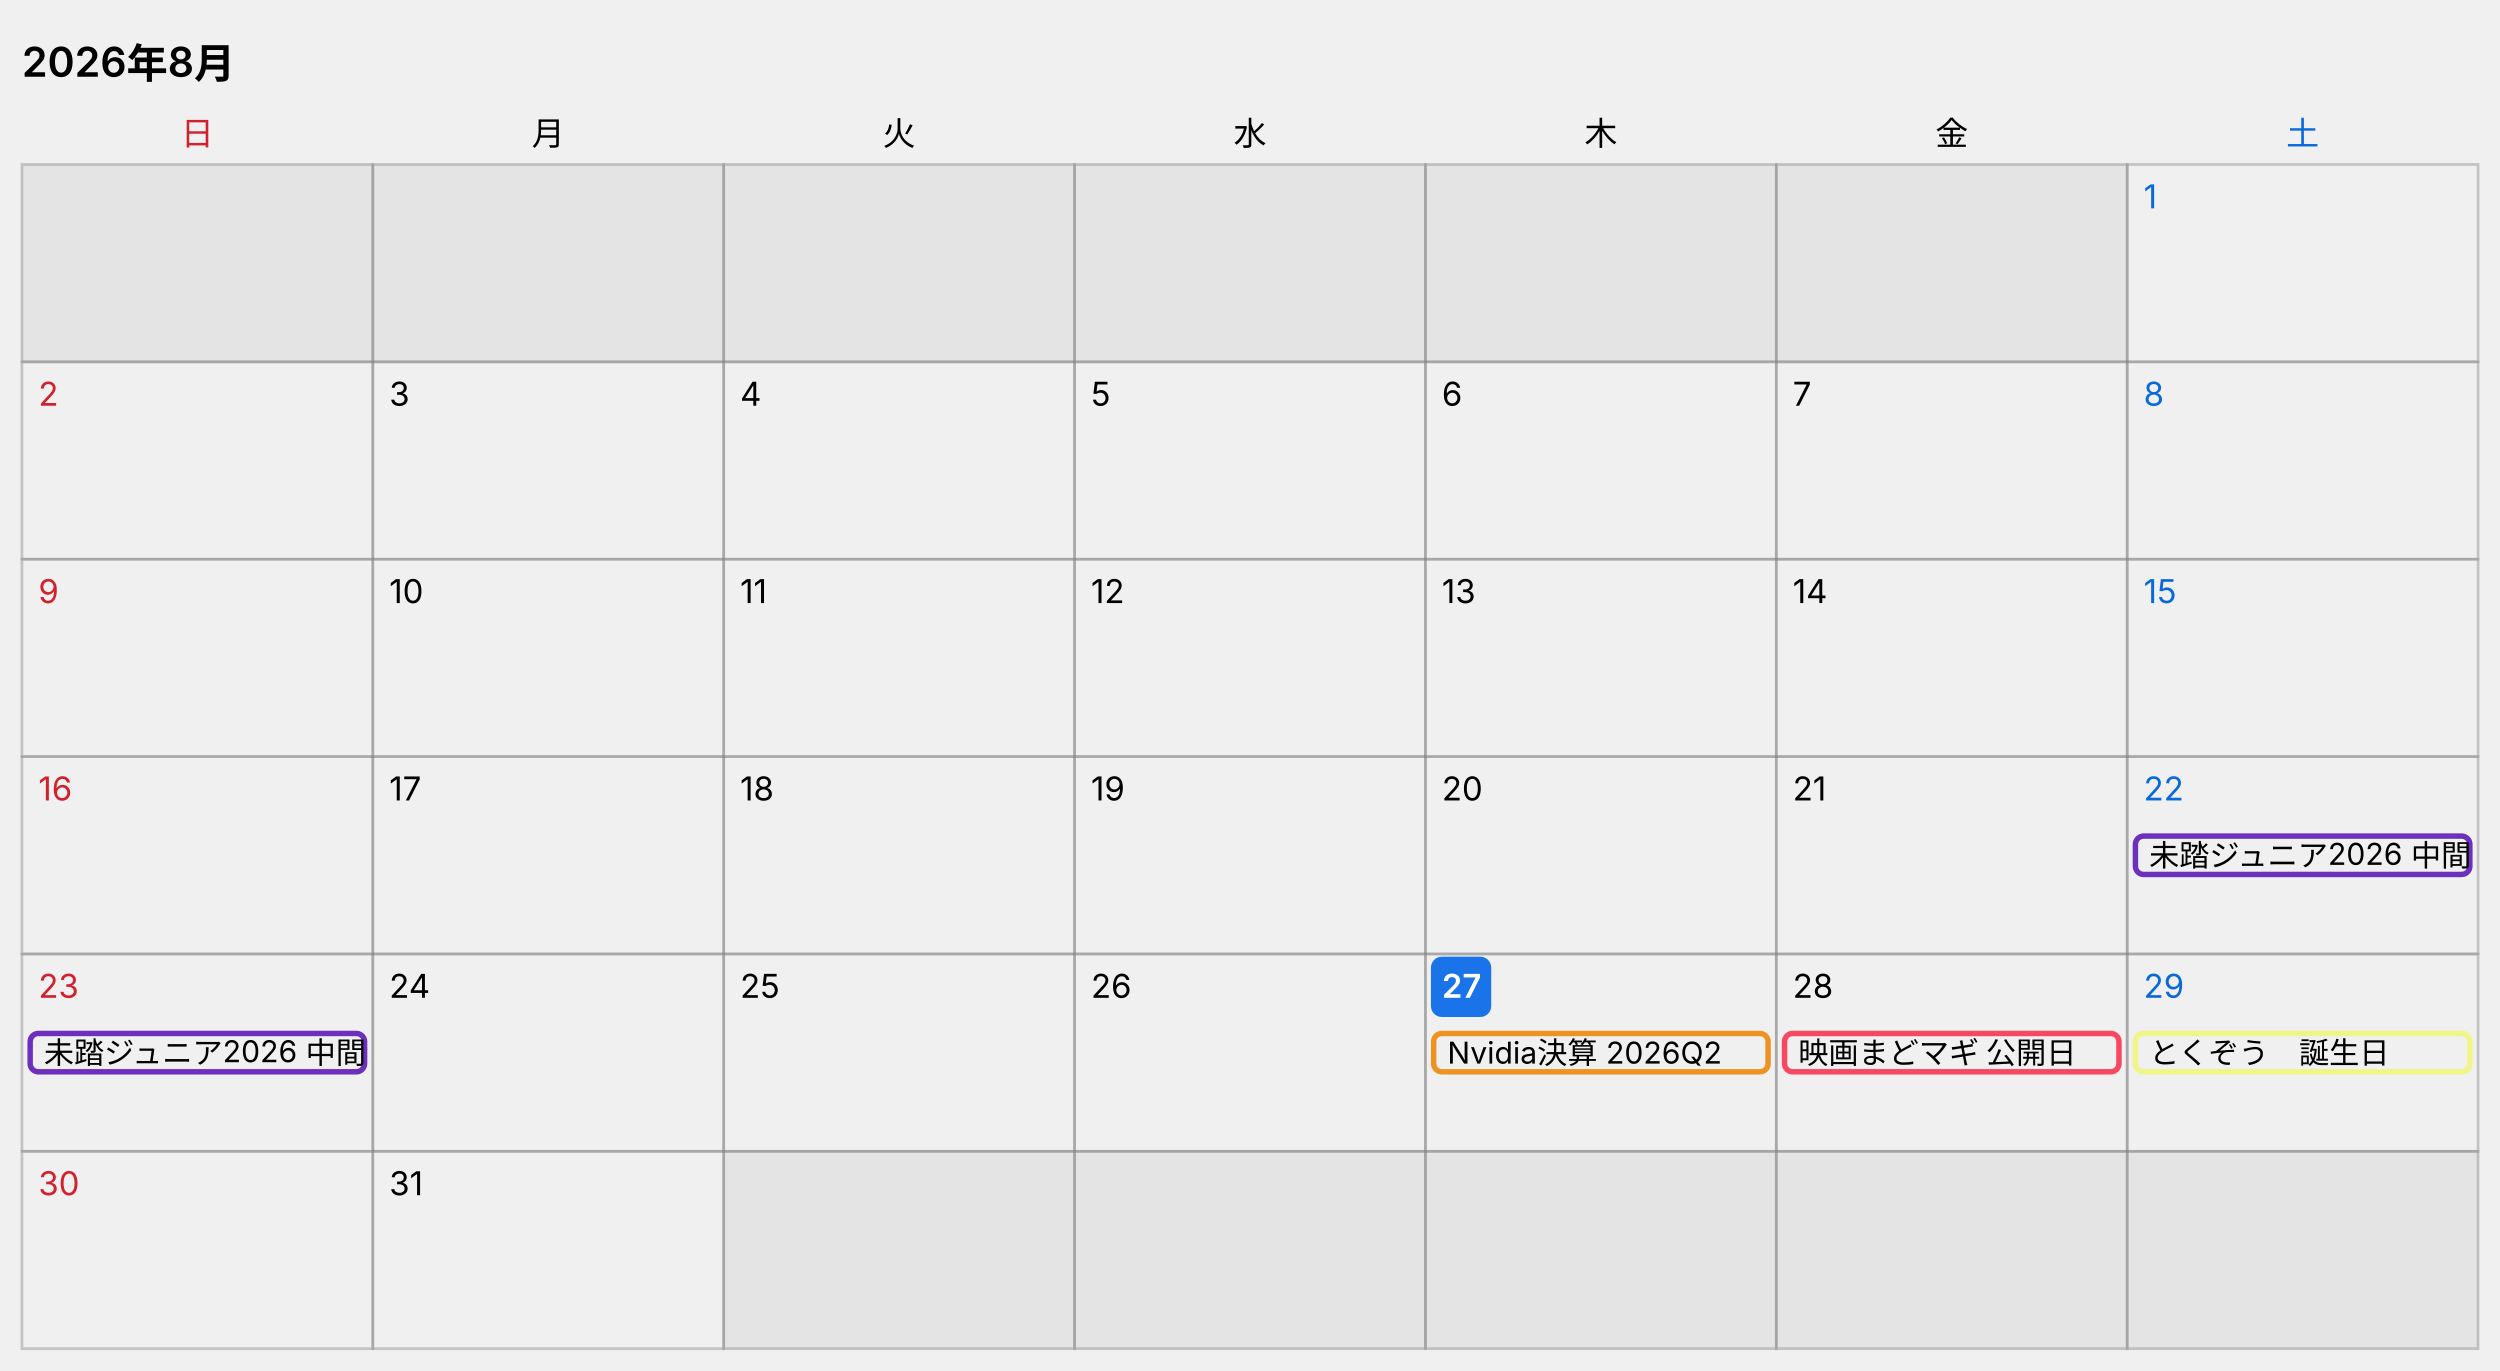
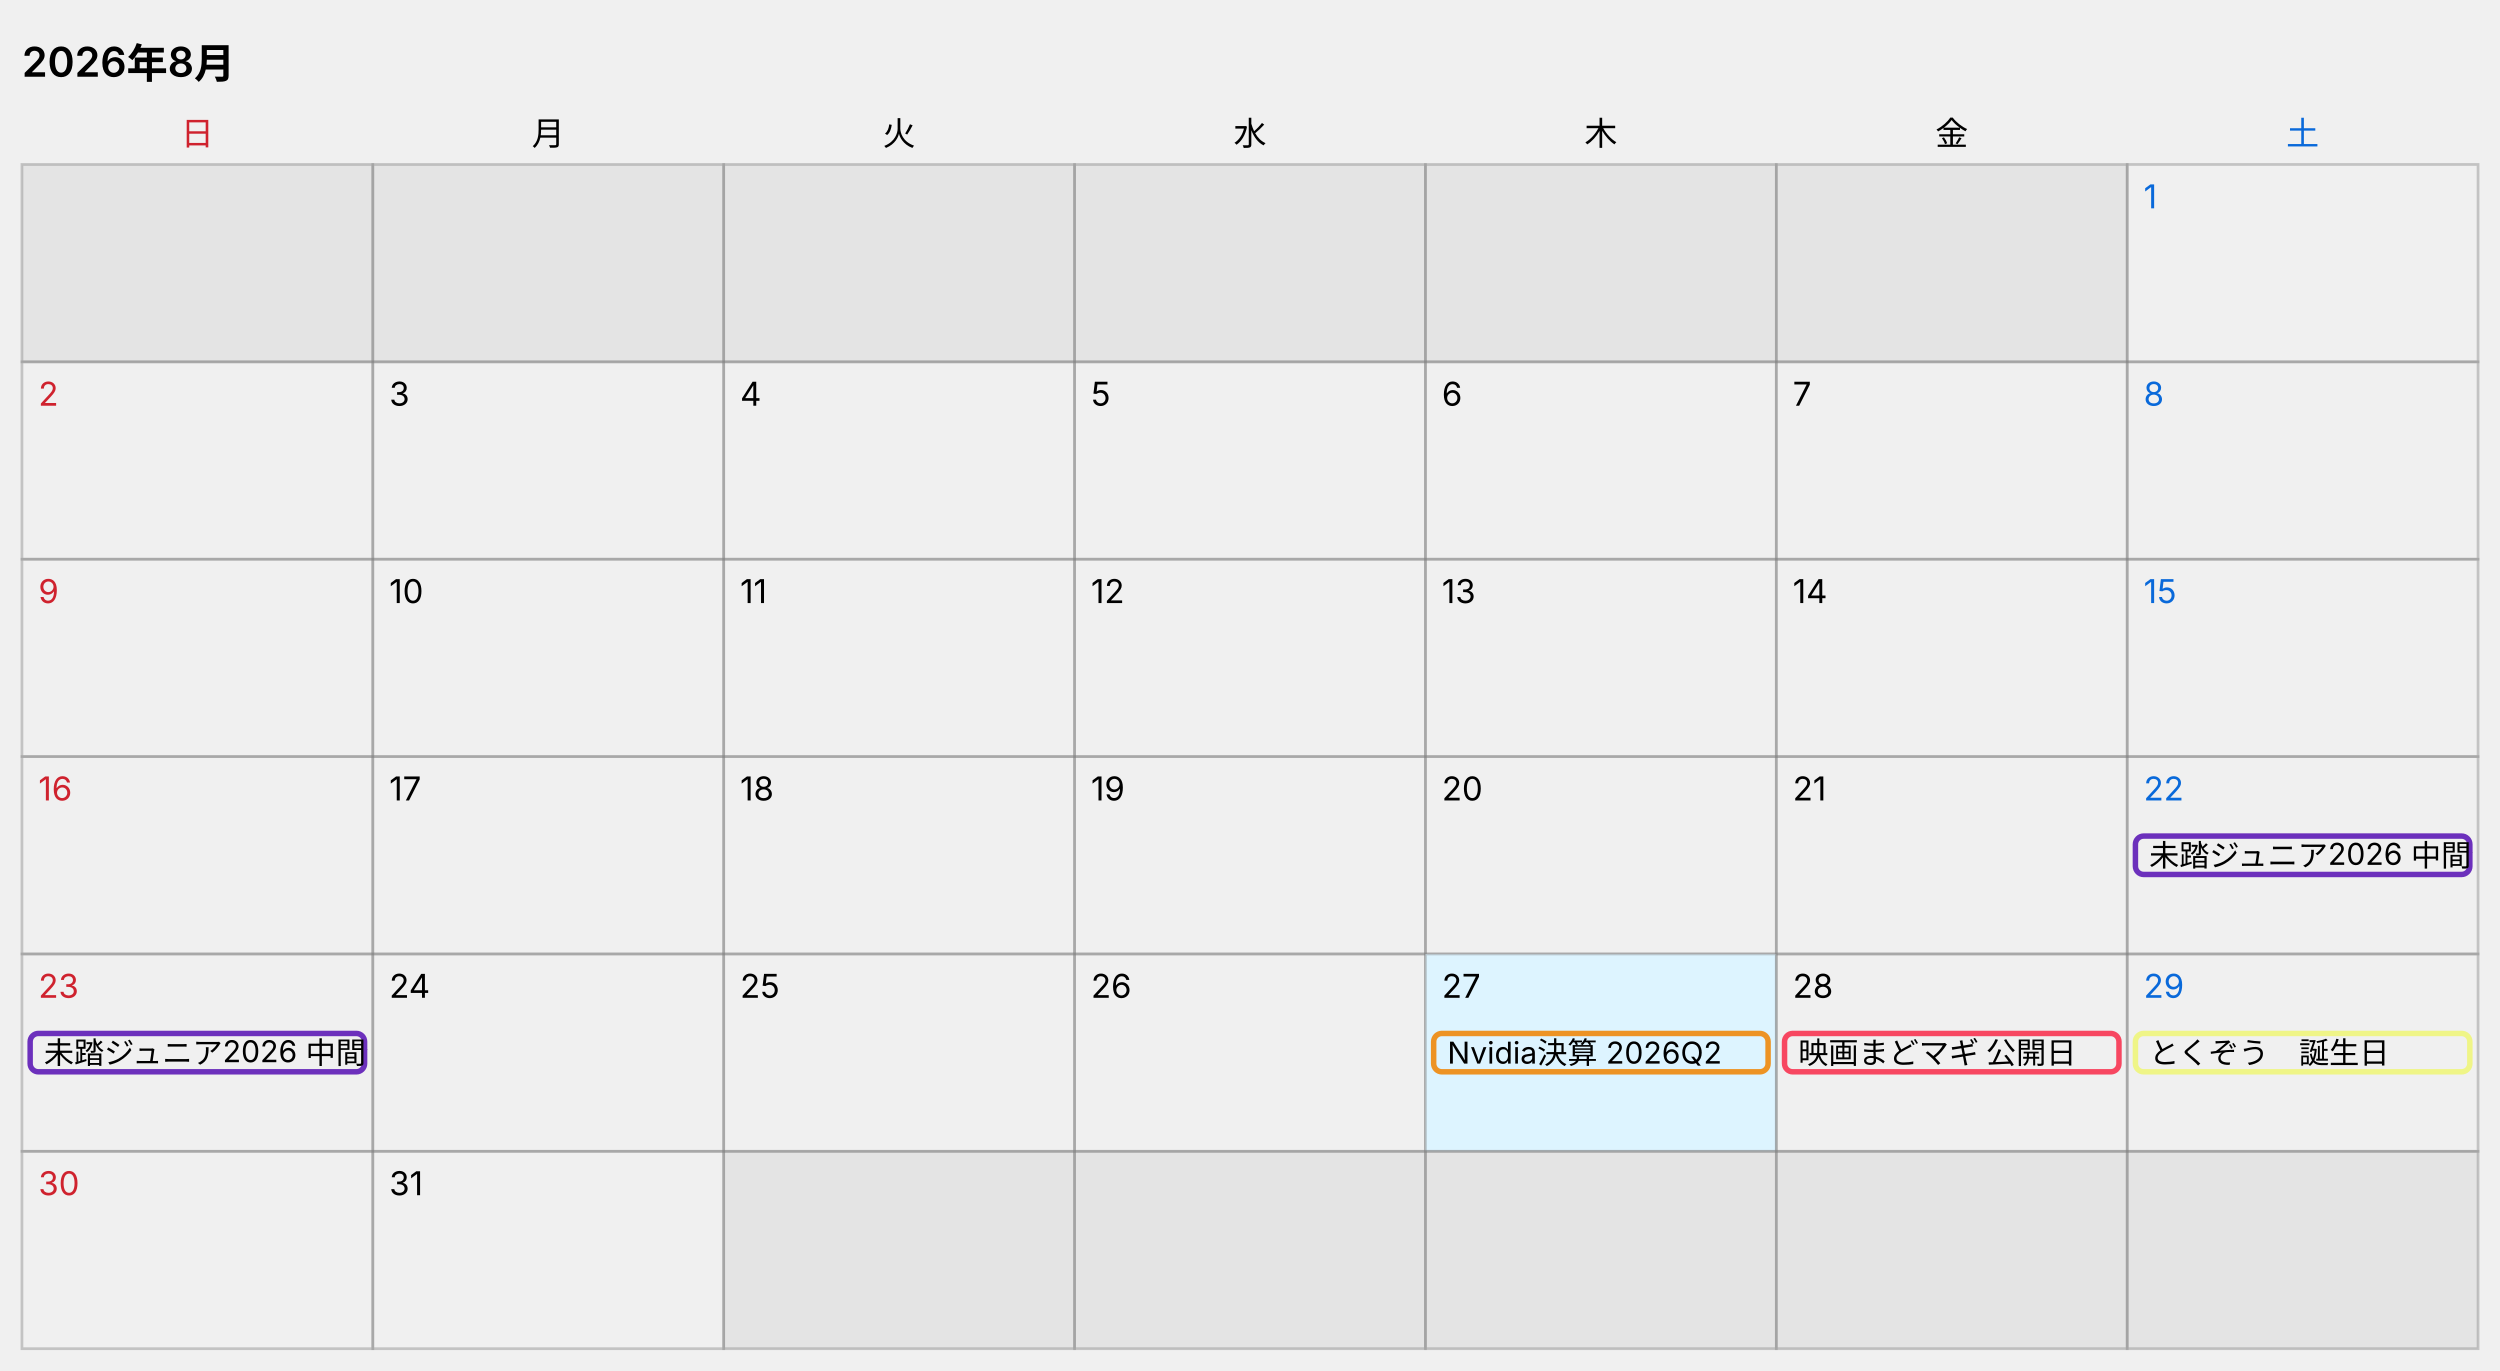
<svg xmlns="http://www.w3.org/2000/svg" width="912" height="500" viewBox="0 0 912 500" role="img" aria-label="カレンダー 2026年8月、今日 8月27日">
  <style>
  text { font-family: -apple-system, "Segoe UI", "Hiragino Sans", "Noto Sans JP", Meiryo, sans-serif; font-size: 12px; fill: #000000; }
  .title { font-size: 15px; font-weight: 600; }
  .cell { fill: none; stroke: #808080; stroke-opacity: 0.4; }
  .out { fill: #808080; fill-opacity: 0.1; stroke: #808080; stroke-opacity: 0.4; }
  .sat { fill: #0969da; }
  .sun { fill: #cf222e; }
-   .today { fill: #1a73e8; }
-   .today-text { fill: #ffffff; font-weight: 600; }
+   .today { fill: #ddf4ff; }
  .bar { fill: none; }
  .bar-text { font-size: 11px; }
  @media (prefers-color-scheme: dark) {
    text { fill: #ffffff; }
    .sat { fill: #4493f8; }
    .sun { fill: #f85149; }
-     .today { fill: #8ab4f8; }
-     .today-text { fill: #202124; }
+     .today { fill: #0c2d6b; }
  }
</style>
  <text x="8" y="28" class="title">2026年8月</text>
  <text x="72" y="53" text-anchor="middle" class="sun">日</text>
  <text x="200" y="53" text-anchor="middle">月</text>
  <text x="328" y="53" text-anchor="middle">火</text>
  <text x="456" y="53" text-anchor="middle">水</text>
  <text x="584" y="53" text-anchor="middle">木</text>
  <text x="712" y="53" text-anchor="middle">金</text>
  <text x="840" y="53" text-anchor="middle" class="sat">土</text>
  <rect x="8" y="60" width="128" height="72" class="out" />
  <rect x="136" y="60" width="128" height="72" class="out" />
  <rect x="264" y="60" width="128" height="72" class="out" />
  <rect x="392" y="60" width="128" height="72" class="out" />
  <rect x="520" y="60" width="128" height="72" class="out" />
  <rect x="648" y="60" width="128" height="72" class="out" />
  <rect x="776" y="60" width="128" height="72" class="cell" />
  <text x="782" y="76" class="sat">1</text>
  <rect x="8" y="132" width="128" height="72" class="cell" />
  <text x="14" y="148" class="sun">2</text>
  <rect x="136" y="132" width="128" height="72" class="cell" />
  <text x="142" y="148">3</text>
  <rect x="264" y="132" width="128" height="72" class="cell" />
  <text x="270" y="148">4</text>
  <rect x="392" y="132" width="128" height="72" class="cell" />
  <text x="398" y="148">5</text>
  <rect x="520" y="132" width="128" height="72" class="cell" />
  <text x="526" y="148">6</text>
  <rect x="648" y="132" width="128" height="72" class="cell" />
  <text x="654" y="148">7</text>
  <rect x="776" y="132" width="128" height="72" class="cell" />
  <text x="782" y="148" class="sat">8</text>
  <rect x="8" y="204" width="128" height="72" class="cell" />
  <text x="14" y="220" class="sun">9</text>
  <rect x="136" y="204" width="128" height="72" class="cell" />
  <text x="142" y="220">10</text>
  <rect x="264" y="204" width="128" height="72" class="cell" />
  <text x="270" y="220">11</text>
  <rect x="392" y="204" width="128" height="72" class="cell" />
  <text x="398" y="220">12</text>
  <rect x="520" y="204" width="128" height="72" class="cell" />
  <text x="526" y="220">13</text>
  <rect x="648" y="204" width="128" height="72" class="cell" />
  <text x="654" y="220">14</text>
  <rect x="776" y="204" width="128" height="72" class="cell" />
  <text x="782" y="220" class="sat">15</text>
  <rect x="8" y="276" width="128" height="72" class="cell" />
  <text x="14" y="292" class="sun">16</text>
  <rect x="136" y="276" width="128" height="72" class="cell" />
  <text x="142" y="292">17</text>
  <rect x="264" y="276" width="128" height="72" class="cell" />
  <text x="270" y="292">18</text>
  <rect x="392" y="276" width="128" height="72" class="cell" />
  <text x="398" y="292">19</text>
  <rect x="520" y="276" width="128" height="72" class="cell" />
  <text x="526" y="292">20</text>
  <rect x="648" y="276" width="128" height="72" class="cell" />
  <text x="654" y="292">21</text>
  <rect x="776" y="276" width="128" height="72" class="cell" />
  <text x="782" y="292" class="sat">22</text>
  <svg x="778" y="304" width="124" height="16">
    <rect x="1" y="1" width="122" height="14" rx="3" class="bar" stroke="#6c30bc" stroke-width="2" />
    <text x="6" y="12" class="bar-text">未踏ジュニア2026 中間合宿</text>
  </svg>
  <rect x="8" y="348" width="128" height="72" class="cell" />
  <text x="14" y="364" class="sun">23</text>
  <rect x="136" y="348" width="128" height="72" class="cell" />
  <text x="142" y="364">24</text>
  <rect x="264" y="348" width="128" height="72" class="cell" />
  <text x="270" y="364">25</text>
  <rect x="392" y="348" width="128" height="72" class="cell" />
  <text x="398" y="364">26</text>
-   <rect x="520" y="348" width="128" height="72" class="cell" />
-   <rect x="522" y="349" width="22" height="22" rx="4" class="today" />
-   <text x="526" y="364" class="today-text">27</text>
+   <rect x="520" y="348" width="128" height="72" class="cell today" />
+   <text x="526" y="364">27</text>
  <rect x="648" y="348" width="128" height="72" class="cell" />
  <text x="654" y="364">28</text>
  <rect x="776" y="348" width="128" height="72" class="cell" />
  <text x="782" y="364" class="sat">29</text>
  <svg x="10" y="376" width="124" height="16">
    <rect x="1" y="1" width="122" height="14" rx="3" class="bar" stroke="#6c30bc" stroke-width="2" />
    <text x="6" y="12" class="bar-text">未踏ジュニア2026 中間合宿</text>
  </svg>
  <svg x="522" y="376" width="124" height="16">
    <rect x="1" y="1" width="122" height="14" rx="3" class="bar" stroke="#ed9324" stroke-width="2" />
    <text x="6" y="12" class="bar-text">Nvidia決算 2026Q2</text>
  </svg>
  <svg x="650" y="376" width="124" height="16">
    <rect x="1" y="1" width="122" height="14" rx="3" class="bar" stroke="#f74761" stroke-width="2" />
    <text x="6" y="12" class="bar-text">映画まどマギ 公開日</text>
  </svg>
  <svg x="778" y="376" width="124" height="16">
    <rect x="1" y="1" width="122" height="14" rx="3" class="bar" stroke="#eff587" stroke-width="2" />
    <text x="6" y="12" class="bar-text">とくぞう　誕生日</text>
  </svg>
  <rect x="8" y="420" width="128" height="72" class="cell" />
  <text x="14" y="436" class="sun">30</text>
  <rect x="136" y="420" width="128" height="72" class="cell" />
  <text x="142" y="436">31</text>
  <rect x="264" y="420" width="128" height="72" class="out" />
  <rect x="392" y="420" width="128" height="72" class="out" />
  <rect x="520" y="420" width="128" height="72" class="out" />
  <rect x="648" y="420" width="128" height="72" class="out" />
  <rect x="776" y="420" width="128" height="72" class="out" />
</svg>
